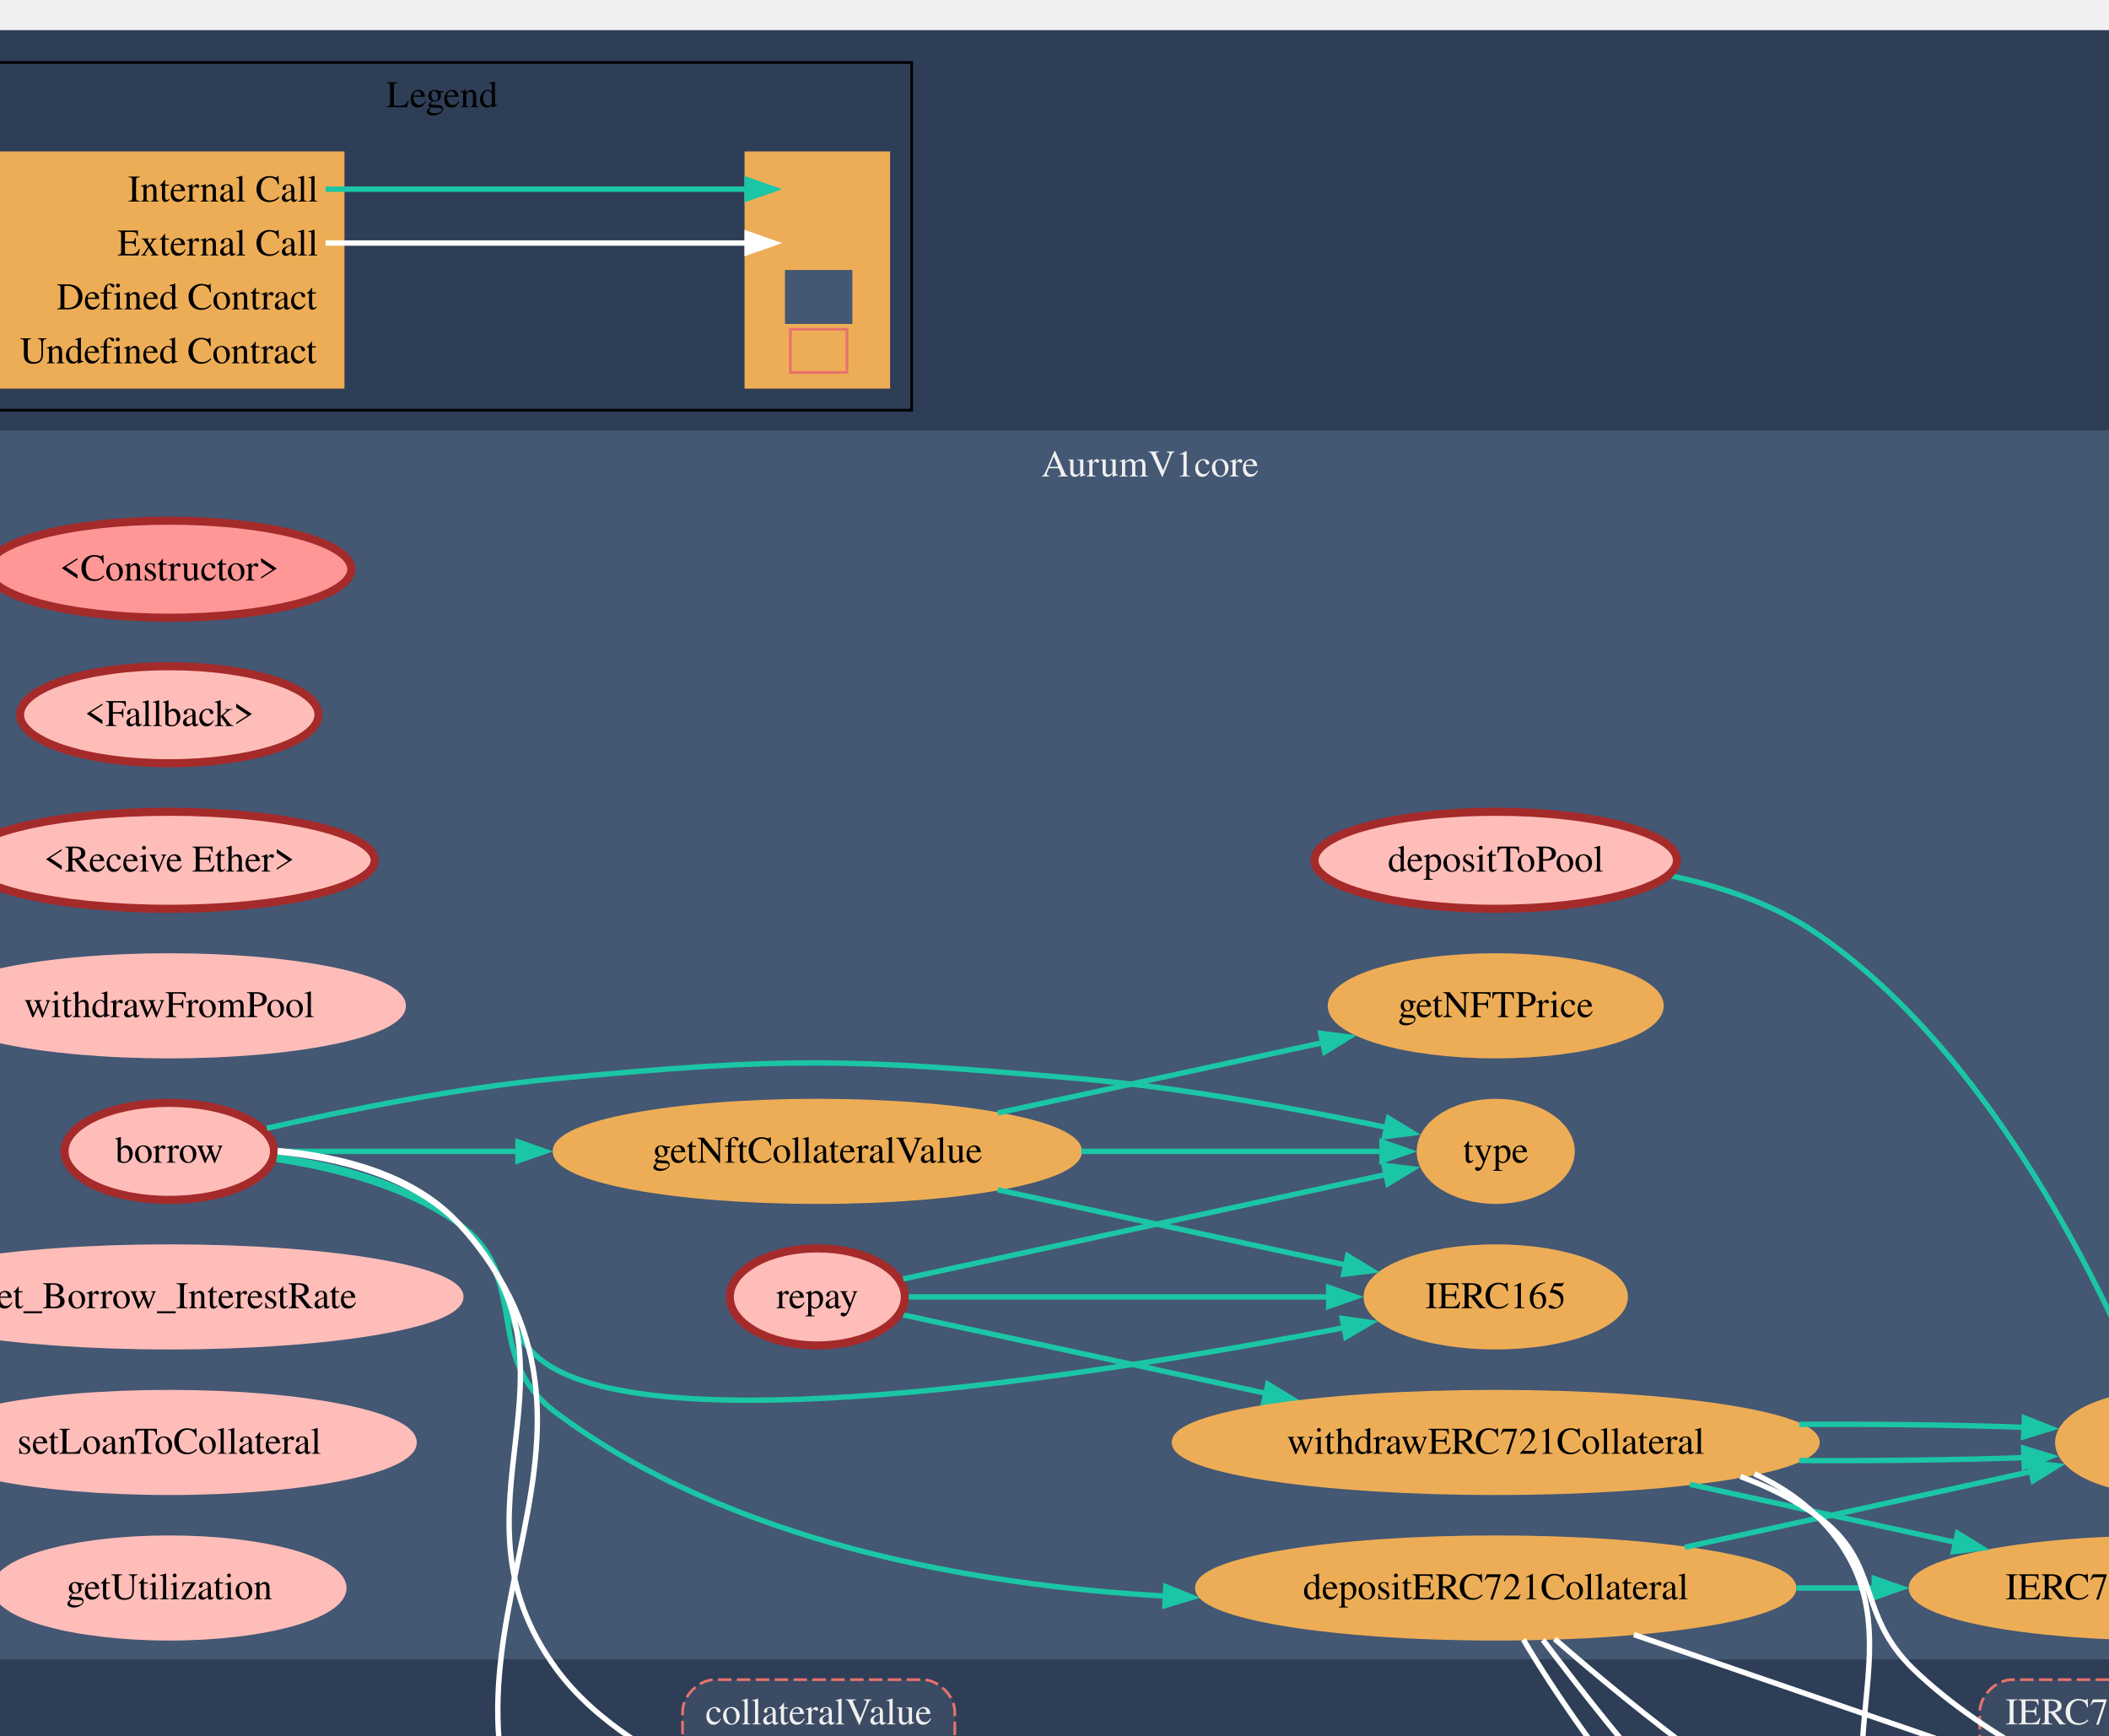
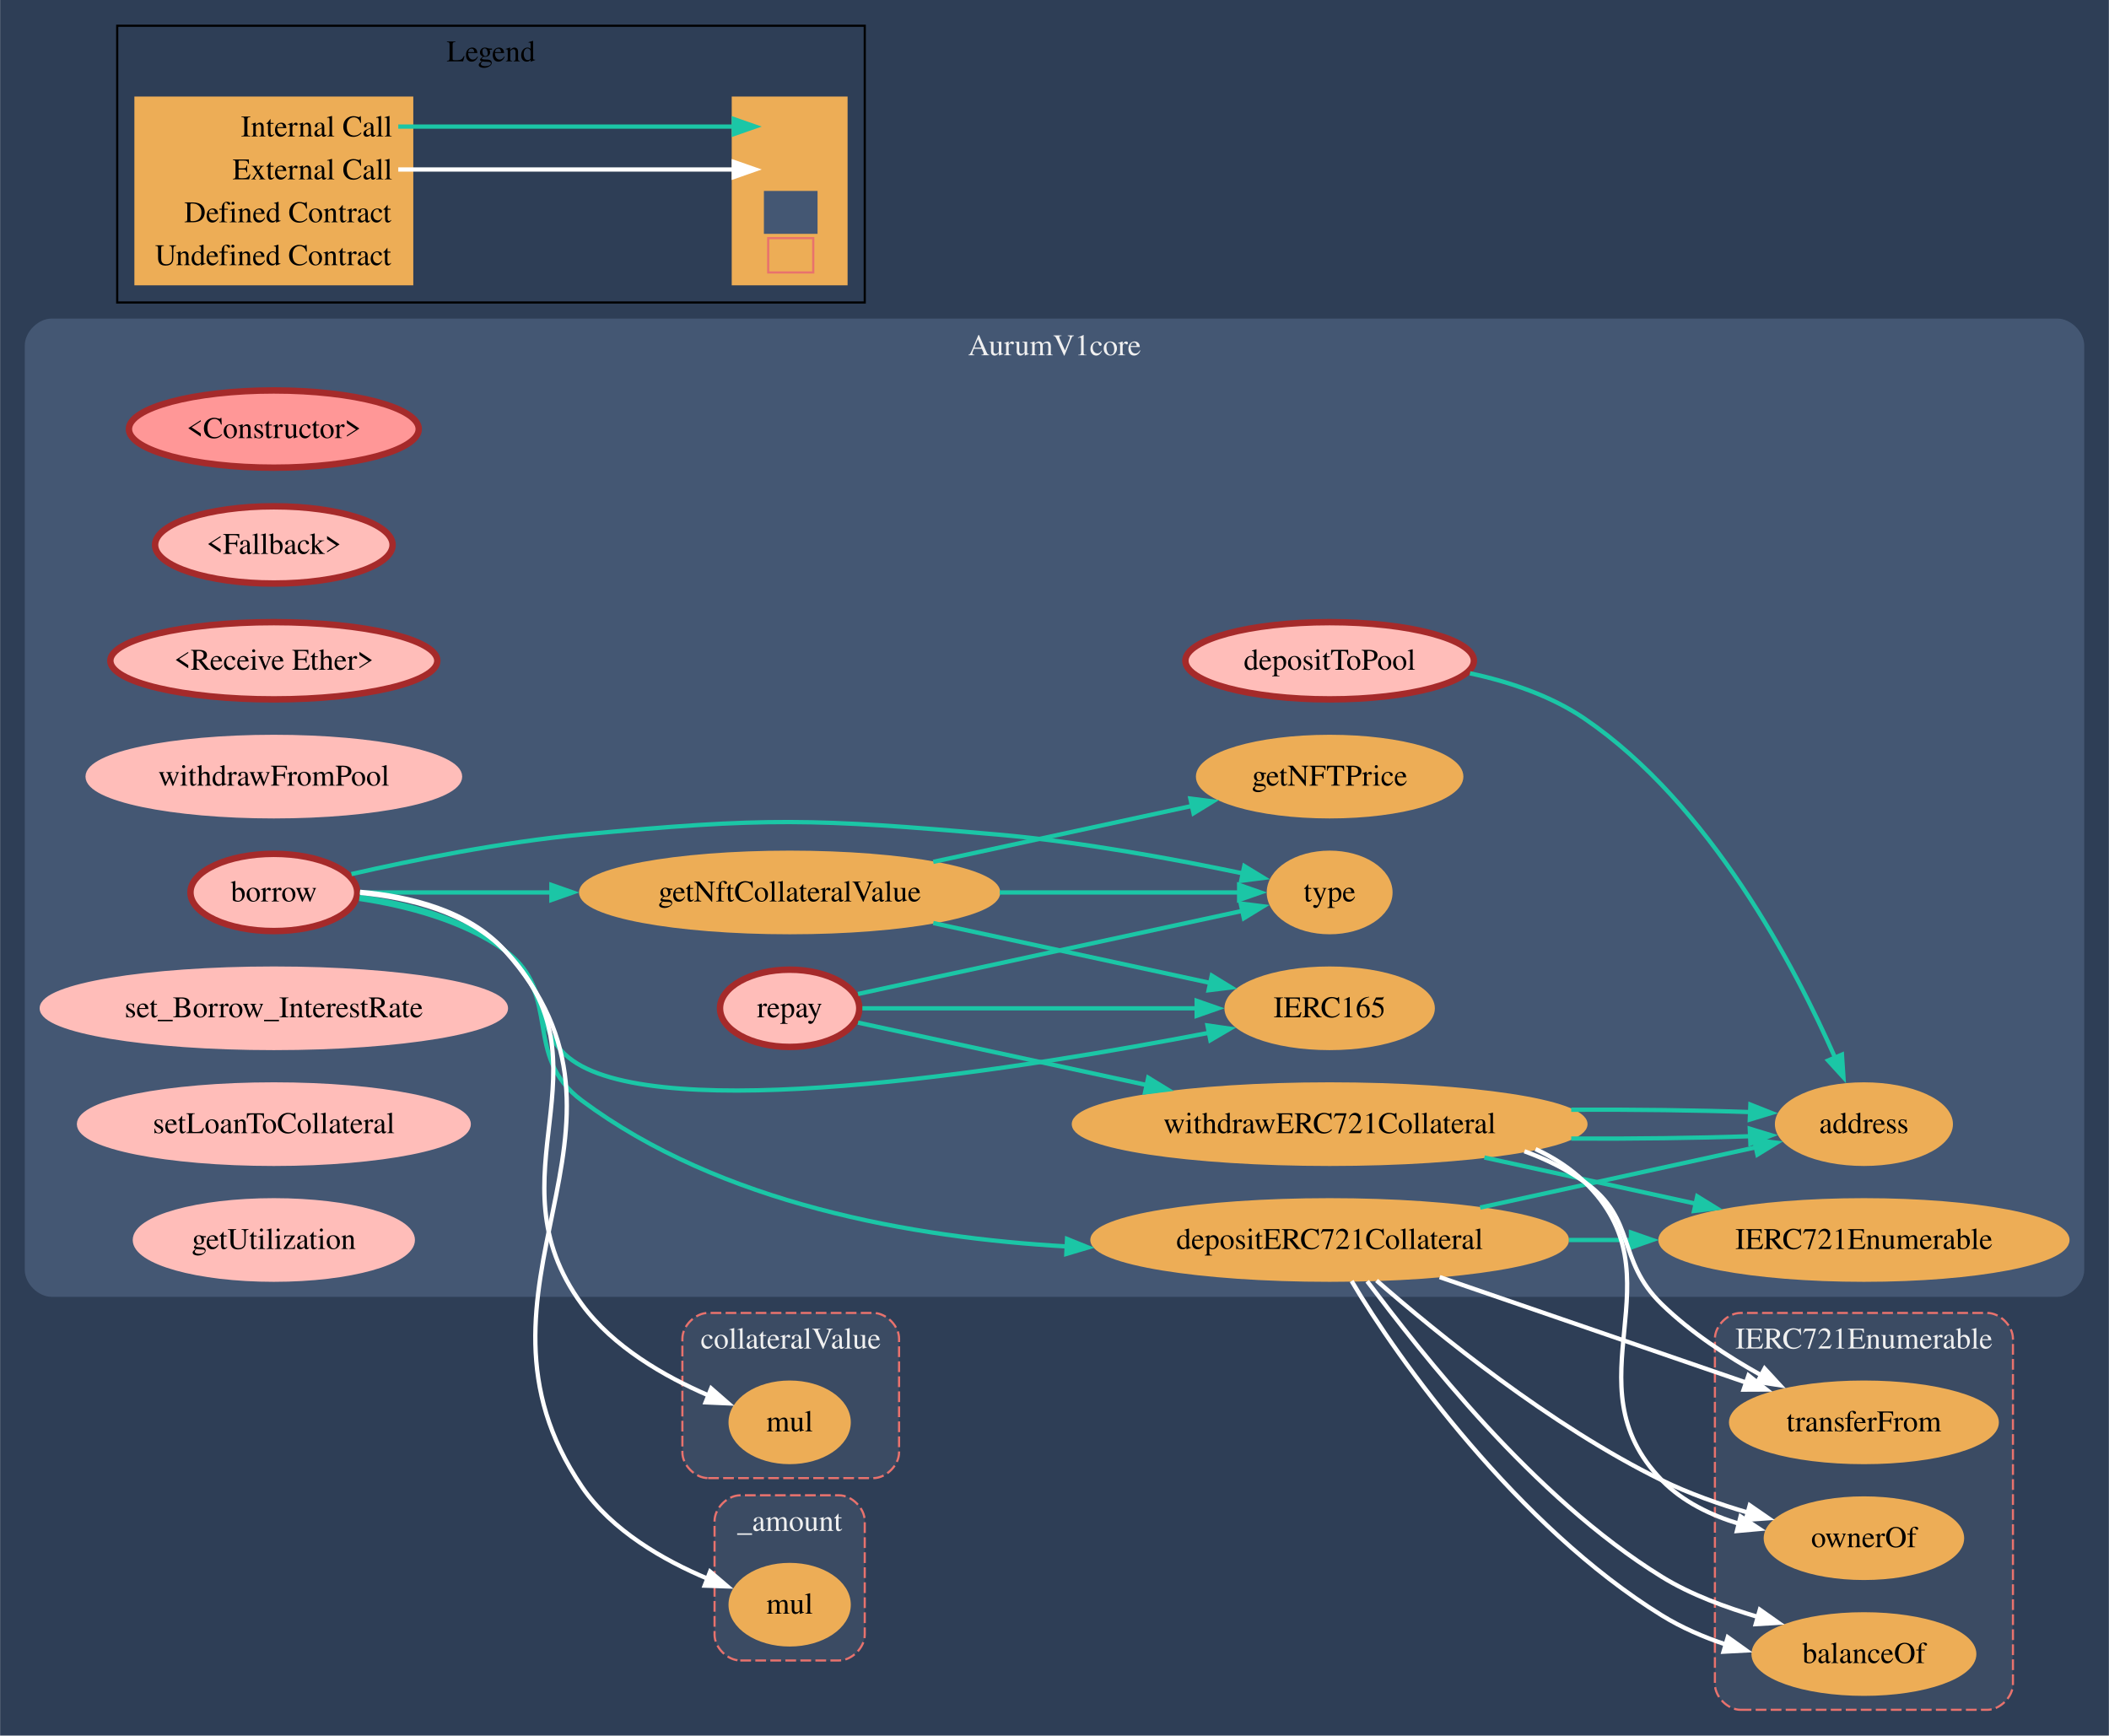
- <svg xmlns="http://www.w3.org/2000/svg" width="983pt" height="809pt" viewBox="0.00 0.00 982.89 809">
-   <g id="graph0" class="graph" transform="translate(-76.41658,1025.407) scale(1.256349)" data-name="G">
-     <polygon fill="#2e3e56" stroke="none" points="-4,4 -4,-805 978.89,-805 978.89,4 -4,4" />
+ <svg xmlns="http://www.w3.org/2000/svg" width="983pt" height="809pt" viewBox="0.00 0.00 982.89 809.00">
+   <g id="graph0" class="graph" transform="translate(4,805) scale(1)" data-name="G">
+     <polygon fill="#2e3e56" stroke="none" points="-4,4 -4,-805 978.89,-805 978.89,4 -4,4" style="" />
    <g id="clust1" class="cluster" data-name="clusterAurumV1core">
      <path fill="#445773" stroke="#445773" d="M20,-201C20,-201 954.89,-201 954.89,-201 960.89,-201 966.89,-207 966.89,-213 966.89,-213 966.89,-644 966.89,-644 966.89,-650 960.89,-656 954.89,-656 954.89,-656 20,-656 20,-656 14,-656 8,-650 8,-644 8,-644 8,-213 8,-213 8,-207 14,-201 20,-201" style="" />
      <text text-anchor="middle" x="487.44" y="-639.4" font-family="Times,serif" font-size="14.00" fill="#f0f0f0">AurumV1core</text>
    </g>
    <g id="clust2" class="cluster" data-name="clustercollateralValue">
      <path fill="#3b4b63" stroke="#e8726d" stroke-dasharray="5,2" d="M326,-116C326,-116 403,-116 403,-116 409,-116 415,-122 415,-128 415,-128 415,-181 415,-181 415,-187 409,-193 403,-193 403,-193 326,-193 326,-193 320,-193 314,-187 314,-181 314,-181 314,-128 314,-128 314,-122 320,-116 326,-116" style="" />
      <text text-anchor="middle" x="364.5" y="-176.4" font-family="Times,serif" font-size="14.00" fill="#f0f0f0">collateralValue</text>
    </g>
    <g id="clust3" class="cluster" data-name="cluster_amount">
      <path fill="#3b4b63" stroke="#e8726d" stroke-dasharray="5,2" d="M341,-31C341,-31 387,-31 387,-31 393,-31 399,-37 399,-43 399,-43 399,-96 399,-96 399,-102 393,-108 387,-108 387,-108 341,-108 341,-108 335,-108 329,-102 329,-96 329,-96 329,-43 329,-43 329,-37 335,-31 341,-31" style="" />
      <text text-anchor="middle" x="364" y="-91.4" font-family="Times,serif" font-size="14.00" fill="#f0f0f0">_amount</text>
    </g>
    <g id="clust4" class="cluster" data-name="clusterIERC721Enumerable">
      <path fill="#3b4b63" stroke="#e8726d" stroke-dasharray="5,2" d="M807.26,-8C807.26,-8 922.17,-8 922.17,-8 928.17,-8 934.17,-14 934.17,-20 934.17,-20 934.17,-181 934.17,-181 934.17,-187 928.17,-193 922.17,-193 922.17,-193 807.26,-193 807.26,-193 801.26,-193 795.26,-187 795.26,-181 795.26,-181 795.26,-20 795.26,-20 795.26,-14 801.26,-8 807.26,-8" style="" />
      <text text-anchor="middle" x="864.71" y="-176.4" font-family="Times,serif" font-size="14.00" fill="#f0f0f0">IERC721Enumerable</text>
    </g>
    <g id="clust5" class="cluster" data-name="cluster_01">
      <polygon fill="#2e3e56" stroke="black" points="50.58,-664 50.58,-793 399,-793 399,-664 50.58,-664" style="" />
      <text text-anchor="middle" x="224.79" y="-776.4" font-family="Times,serif" font-size="14.00">Legend</text>
    </g>
    <g id="node1" class="node" pointer-events="visible" data-name="AurumV1core.&lt;Constructor&gt;">
-       <ellipse fill="#ff9797" stroke="brown" stroke-width="3" cx="123.58" cy="-605" rx="67.55" ry="18" />
+       <ellipse fill="#ff9797" stroke="brown" stroke-width="3" cx="123.58" cy="-605" rx="67.55" ry="18" style="" />
      <text text-anchor="middle" x="123.58" y="-600.8" font-family="Times,serif" font-size="14.00">&lt;Constructor&gt;</text>
    </g>
    <g id="node2" class="node" pointer-events="visible" data-name="AurumV1core.&lt;Fallback&gt;">
-       <ellipse fill="#ffbdb9" stroke="brown" stroke-width="3" cx="123.58" cy="-551" rx="55.36" ry="18" />
+       <ellipse fill="#ffbdb9" stroke="brown" stroke-width="3" cx="123.58" cy="-551" rx="55.36" ry="18" style="" />
      <text text-anchor="middle" x="123.58" y="-546.8" font-family="Times,serif" font-size="14.00">&lt;Fallback&gt;</text>
    </g>
    <g id="node3" class="node" pointer-events="visible" data-name="AurumV1core.&lt;Receive Ether&gt;">
-       <ellipse fill="#ffbdb9" stroke="brown" stroke-width="3" cx="123.58" cy="-497" rx="76.21" ry="18" />
+       <ellipse fill="#ffbdb9" stroke="brown" stroke-width="3" cx="123.58" cy="-497" rx="76.21" ry="18" style="" />
      <text text-anchor="middle" x="123.58" y="-492.8" font-family="Times,serif" font-size="14.00">&lt;Receive Ether&gt;</text>
    </g>
-     <g id="edge1" class="edge" data-name="AurumV1core.depositToPool-&gt;AurumV1core.address" data-comment="AurumV1core.depositToPool">
-       <path fill="none" stroke="#1bc6a6" stroke-width="2" d="M681.09,-491.15C699.52,-487.21 718.84,-480.7 734.54,-470 793,-430.16 832.62,-354.34 851.33,-311.84" />
-       <polygon fill="#1bc6a6" stroke="#1bc6a6" stroke-width="2" points="854.47,-313.41 855.17,-302.83 848.03,-310.66 854.47,-313.41" />
-     </g>
    <g id="node4" class="node" pointer-events="visible" data-name="AurumV1core.depositToPool">
-       <ellipse fill="#ffbdb9" stroke="brown" stroke-width="3" cx="615.69" cy="-497" rx="67.24" ry="18" />
+       <ellipse fill="#ffbdb9" stroke="brown" stroke-width="3" cx="615.69" cy="-497" rx="67.24" ry="18" style="" />
      <text text-anchor="middle" x="615.69" y="-492.8" font-family="Times,serif" font-size="14.00">depositToPool</text>
    </g>
    <g id="node14" class="node" pointer-events="visible" data-name="AurumV1core.address">
-       <ellipse fill="#edad56" stroke="#edad56" stroke-width="3" cx="864.71" cy="-281" rx="40" ry="18" />
+       <ellipse fill="#edad56" stroke="#edad56" stroke-width="3" cx="864.71" cy="-281" rx="40" ry="18" style="" />
      <text text-anchor="middle" x="864.71" y="-276.8" font-family="Times,serif" font-size="14.00">address</text>
    </g>
+     <g id="edge1" class="edge" data-name="AurumV1core.depositToPool-&gt;AurumV1core.address">
+       <path fill="none" stroke="#1bc6a6" stroke-width="2" d="M681.09,-491.15C699.52,-487.21 718.84,-480.7 734.54,-470 793,-430.16 832.62,-354.34 851.33,-311.84" style="" />
+       <polygon fill="#1bc6a6" stroke="#1bc6a6" stroke-width="2" points="854.47,-313.41 855.17,-302.83 848.03,-310.66 854.47,-313.41" style="" />
+     </g>
    <g id="node5" class="node" pointer-events="visible" data-name="AurumV1core.withdrawFromPool">
-       <ellipse fill="#ffbdb9" stroke="#ffbdb9" stroke-width="3" cx="123.58" cy="-443" rx="86.29" ry="18" />
+       <ellipse fill="#ffbdb9" stroke="#ffbdb9" stroke-width="3" cx="123.58" cy="-443" rx="86.29" ry="18" style="" />
      <text text-anchor="middle" x="123.58" y="-438.8" font-family="Times,serif" font-size="14.00">withdrawFromPool</text>
    </g>
-     <g id="edge2" class="edge" data-name="AurumV1core.borrow-&gt;AurumV1core.getNftCollateralValue" data-comment="AurumV1core.borrow">
-       <path fill="none" stroke="#1bc6a6" stroke-width="2" d="M163.68,-389C188.23,-389 221.22,-389 253.28,-389" />
-       <polygon fill="#1bc6a6" stroke="#1bc6a6" stroke-width="2" points="252.95,-392.5 262.95,-389 252.95,-385.5 252.95,-392.5" />
-     </g>
    <g id="node6" class="node" pointer-events="visible" data-name="AurumV1core.borrow">
-       <ellipse fill="#ffbdb9" stroke="brown" stroke-width="3" cx="123.58" cy="-389" rx="38.86" ry="18" />
+       <ellipse fill="#ffbdb9" stroke="brown" stroke-width="3" cx="123.58" cy="-389" rx="38.86" ry="18" style="" />
      <text text-anchor="middle" x="123.58" y="-384.8" font-family="Times,serif" font-size="14.00">borrow</text>
    </g>
    <g id="node11" class="node" pointer-events="visible" data-name="AurumV1core.getNftCollateralValue">
-       <ellipse fill="#edad56" stroke="#edad56" stroke-width="3" cx="364" cy="-389" rx="96.68" ry="18" />
+       <ellipse fill="#edad56" stroke="#edad56" stroke-width="3" cx="364" cy="-389" rx="96.68" ry="18" style="" />
      <text text-anchor="middle" x="364" y="-384.8" font-family="Times,serif" font-size="14.00">getNftCollateralValue</text>
    </g>
-     <g id="edge6" class="edge" data-name="AurumV1core.borrow-&gt;AurumV1core.depositERC721Collateral" data-comment="AurumV1core.borrow-&gt;AurumV1core.getNftCollateralValue">
-       <path fill="none" stroke="#1bc6a6" stroke-width="2" d="M163.53,-386.91C185.39,-383.96 212.03,-377.21 231.16,-362 258.53,-340.22 239.1,-312.9 267.16,-292 331.7,-243.91 421.3,-228.03 493.36,-223.98" />
-       <polygon fill="#1bc6a6" stroke="#1bc6a6" stroke-width="2" points="493.29,-227.49 503.12,-223.52 492.96,-220.5 493.29,-227.49" />
+     <g id="edge2" class="edge" data-name="AurumV1core.borrow-&gt;AurumV1core.getNftCollateralValue">
+       <path fill="none" stroke="#1bc6a6" stroke-width="2" d="M163.68,-389C188.23,-389 221.22,-389 253.28,-389" style="" />
+       <polygon fill="#1bc6a6" stroke="#1bc6a6" stroke-width="2" points="252.95,-392.5 262.95,-389 252.95,-385.5 252.95,-392.5" style="" />
    </g>
    <g id="node12" class="node" pointer-events="visible" data-name="AurumV1core.depositERC721Collateral">
-       <ellipse fill="#edad56" stroke="#edad56" stroke-width="3" cx="615.69" cy="-227" rx="110.05" ry="18" />
+       <ellipse fill="#edad56" stroke="#edad56" stroke-width="3" cx="615.69" cy="-227" rx="110.05" ry="18" style="" />
      <text text-anchor="middle" x="615.69" y="-222.8" font-family="Times,serif" font-size="14.00">depositERC721Collateral</text>
    </g>
-     <g id="edge4" class="edge" data-name="AurumV1core.borrow-&gt;AurumV1core.IERC165" data-comment="AurumV1core.borrow-&gt;AurumV1core.depositERC721Collateral">
-       <path fill="none" stroke="#1bc6a6" stroke-width="2" d="M163.41,-386C184.98,-382.75 211.36,-376 231.16,-362 254.71,-345.35 241.72,-321.61 267.16,-308 316.27,-281.71 474.48,-307.2 559.47,-323.59" />
-       <polygon fill="#1bc6a6" stroke="#1bc6a6" stroke-width="2" points="558.75,-327.01 569.23,-325.5 560.09,-320.14 558.75,-327.01" />
+     <g id="edge6" class="edge" data-name="AurumV1core.borrow-&gt;AurumV1core.depositERC721Collateral">
+       <path fill="none" stroke="#1bc6a6" stroke-width="2" d="M163.53,-386.91C185.39,-383.96 212.03,-377.21 231.16,-362 258.53,-340.22 239.1,-312.9 267.16,-292 331.7,-243.91 421.3,-228.03 493.36,-223.98" style="" />
+       <polygon fill="#1bc6a6" stroke="#1bc6a6" stroke-width="2" points="493.29,-227.49 503.12,-223.52 492.96,-220.5 493.29,-227.49" style="" />
    </g>
    <g id="node15" class="node" pointer-events="visible" data-name="AurumV1core.IERC165">
-       <ellipse fill="#edad56" stroke="#edad56" stroke-width="3" cx="615.69" cy="-335" rx="47.54" ry="18" />
+       <ellipse fill="#edad56" stroke="#edad56" stroke-width="3" cx="615.69" cy="-335" rx="47.54" ry="18" style="" />
      <text text-anchor="middle" x="615.69" y="-330.8" font-family="Times,serif" font-size="14.00">IERC165</text>
    </g>
-     <g id="edge5" class="edge" data-name="AurumV1core.borrow-&gt;AurumV1core.type" data-comment="AurumV1core.borrow-&gt;AurumV1core.IERC165">
-       <path fill="none" stroke="#1bc6a6" stroke-width="2" d="M159.76,-397.57C188.46,-404.09 230.16,-412.53 267.16,-416 352.86,-424.04 375.08,-423.47 460.84,-416 500.2,-412.57 544.59,-404.3 575.53,-397.81" />
-       <polygon fill="#1bc6a6" stroke="#1bc6a6" stroke-width="2" points="575.91,-401.31 584.96,-395.79 574.45,-394.46 575.91,-401.31" />
+     <g id="edge4" class="edge" data-name="AurumV1core.borrow-&gt;AurumV1core.IERC165">
+       <path fill="none" stroke="#1bc6a6" stroke-width="2" d="M163.41,-386C184.98,-382.75 211.36,-376 231.16,-362 254.71,-345.35 241.72,-321.61 267.16,-308 316.27,-281.71 474.48,-307.2 559.47,-323.59" style="" />
+       <polygon fill="#1bc6a6" stroke="#1bc6a6" stroke-width="2" points="558.75,-327.01 569.23,-325.5 560.09,-320.14 558.75,-327.01" style="" />
    </g>
    <g id="node16" class="node" pointer-events="visible" data-name="AurumV1core.type">
-       <ellipse fill="#edad56" stroke="#edad56" stroke-width="3" cx="615.69" cy="-389" rx="27.83" ry="18" />
+       <ellipse fill="#edad56" stroke="#edad56" stroke-width="3" cx="615.69" cy="-389" rx="27.83" ry="18" style="" />
      <text text-anchor="middle" x="615.69" y="-384.8" font-family="Times,serif" font-size="14.00">type</text>
    </g>
-     <g id="edge3" class="edge" data-name="AurumV1core.borrow-&gt;collateralValue.mul" data-comment="AurumV1core.borrow-&gt;AurumV1core.type">
-       <path fill="none" stroke="white" stroke-width="2" d="M163.82,-388.8C186.48,-386.57 213.84,-379.9 231.16,-362 283.34,-308.05 222.79,-257.55 267.16,-197 281.71,-177.14 305.76,-163.36 326.13,-154.57" />
-       <polygon fill="white" stroke="white" stroke-width="2" points="327.43,-157.82 335.41,-150.85 324.83,-151.32 327.43,-157.82" />
+     <g id="edge5" class="edge" data-name="AurumV1core.borrow-&gt;AurumV1core.type">
+       <path fill="none" stroke="#1bc6a6" stroke-width="2" d="M159.76,-397.57C188.46,-404.09 230.16,-412.53 267.16,-416 352.86,-424.04 375.08,-423.47 460.84,-416 500.2,-412.57 544.59,-404.3 575.53,-397.81" style="" />
+       <polygon fill="#1bc6a6" stroke="#1bc6a6" stroke-width="2" points="575.91,-401.31 584.96,-395.79 574.45,-394.46 575.91,-401.31" style="" />
    </g>
    <g id="node19" class="node" pointer-events="visible" data-name="collateralValue.mul">
-       <ellipse fill="#edad56" stroke="#edad56" stroke-width="3" cx="364" cy="-142" rx="27" ry="18" />
+       <ellipse fill="#edad56" stroke="#edad56" stroke-width="3" cx="364" cy="-142" rx="27" ry="18" style="" />
      <text text-anchor="middle" x="364" y="-137.8" font-family="Times,serif" font-size="14.00">mul</text>
    </g>
-     <g id="edge7" class="edge" data-name="AurumV1core.borrow-&gt;_amount.mul" data-comment="AurumV1core.borrow-&gt;collateralValue.mul">
-       <path fill="none" stroke="white" stroke-width="2" d="M163.77,-389.29C186.7,-387.27 214.36,-380.66 231.16,-362 306.25,-278.56 204.1,-204.88 267.16,-112 281.05,-91.53 305.27,-77.73 325.88,-69.07" />
-       <polygon fill="white" stroke="white" stroke-width="2" points="326.93,-72.41 334.99,-65.53 324.4,-65.89 326.93,-72.41" />
+     <g id="edge3" class="edge" data-name="AurumV1core.borrow-&gt;collateralValue.mul">
+       <path fill="none" stroke="white" stroke-width="2" d="M163.82,-388.8C186.48,-386.57 213.84,-379.9 231.16,-362 283.34,-308.05 222.79,-257.55 267.16,-197 281.71,-177.14 305.76,-163.36 326.13,-154.57" style="" />
+       <polygon fill="white" stroke="white" stroke-width="2" points="327.43,-157.82 335.41,-150.85 324.83,-151.32 327.43,-157.82" style="" />
    </g>
    <g id="node20" class="node" pointer-events="visible" data-name="_amount.mul">
-       <ellipse fill="#edad56" stroke="#edad56" stroke-width="3" cx="364" cy="-57" rx="27" ry="18" />
+       <ellipse fill="#edad56" stroke="#edad56" stroke-width="3" cx="364" cy="-57" rx="27" ry="18" style="" />
      <text text-anchor="middle" x="364" y="-52.8" font-family="Times,serif" font-size="14.00">mul</text>
    </g>
-     <g id="edge10" class="edge" data-name="AurumV1core.repay-&gt;AurumV1core.withdrawERC721Collateral" data-comment="AurumV1core.repay">
-       <path fill="none" stroke="#1bc6a6" stroke-width="2" d="M395.86,-328.32C429.33,-321.09 484.18,-309.22 530.59,-299.19" />
-       <polygon fill="#1bc6a6" stroke="#1bc6a6" stroke-width="2" points="531.13,-302.65 540.16,-297.12 529.65,-295.81 531.13,-302.65" />
+     <g id="edge7" class="edge" data-name="AurumV1core.borrow-&gt;_amount.mul">
+       <path fill="none" stroke="white" stroke-width="2" d="M163.77,-389.29C186.7,-387.27 214.36,-380.66 231.16,-362 306.25,-278.56 204.1,-204.88 267.16,-112 281.05,-91.53 305.27,-77.73 325.88,-69.07" style="" />
+       <polygon fill="white" stroke="white" stroke-width="2" points="326.93,-72.41 334.99,-65.53 324.4,-65.89 326.93,-72.41" style="" />
    </g>
    <g id="node7" class="node" pointer-events="visible" data-name="AurumV1core.repay">
-       <ellipse fill="#ffbdb9" stroke="brown" stroke-width="3" cx="364" cy="-335" rx="32.46" ry="18" />
+       <ellipse fill="#ffbdb9" stroke="brown" stroke-width="3" cx="364" cy="-335" rx="32.46" ry="18" style="" />
      <text text-anchor="middle" x="364" y="-330.8" font-family="Times,serif" font-size="14.00">repay</text>
    </g>
-     <g id="edge8" class="edge" data-name="AurumV1core.repay-&gt;AurumV1core.IERC165" data-comment="AurumV1core.withdrawERC721Collateral">
-       <path fill="none" stroke="#1bc6a6" stroke-width="2" d="M397.9,-335C437.44,-335 504.6,-335 553.72,-335" />
-       <polygon fill="#1bc6a6" stroke="#1bc6a6" stroke-width="2" points="553.71,-338.5 563.71,-335 553.71,-331.5 553.71,-338.5" />
-     </g>
    <g id="node13" class="node" pointer-events="visible" data-name="AurumV1core.withdrawERC721Collateral">
-       <ellipse fill="#edad56" stroke="#edad56" stroke-width="3" cx="615.69" cy="-281" rx="118.7" ry="18" />
+       <ellipse fill="#edad56" stroke="#edad56" stroke-width="3" cx="615.69" cy="-281" rx="118.7" ry="18" style="" />
      <text text-anchor="middle" x="615.69" y="-276.8" font-family="Times,serif" font-size="14.00">withdrawERC721Collateral</text>
    </g>
-     <g id="edge9" class="edge" data-name="AurumV1core.repay-&gt;AurumV1core.type" data-comment="AurumV1core.repay-&gt;AurumV1core.withdrawERC721Collateral">
-       <path fill="none" stroke="#1bc6a6" stroke-width="2" d="M395.86,-341.68C441.14,-351.47 525.55,-369.72 575.26,-380.47" />
-       <polygon fill="#1bc6a6" stroke="#1bc6a6" stroke-width="2" points="574.23,-383.83 584.74,-382.52 575.71,-376.99 574.23,-383.83" />
-     </g>
-     <g id="node8" class="node" pointer-events="visible" data-name="AurumV1core.set_Borrow_InterestRate" data-comment="AurumV1core.getUtilization">
-       <ellipse fill="#ffbdb9" stroke="#ffbdb9" stroke-width="3" cx="123.58" cy="-335" rx="107.66" ry="18" />
+     <g id="edge10" class="edge" data-name="AurumV1core.repay-&gt;AurumV1core.withdrawERC721Collateral">
+       <path fill="none" stroke="#1bc6a6" stroke-width="2" d="M395.86,-328.32C429.33,-321.09 484.18,-309.22 530.59,-299.19" style="" />
+       <polygon fill="#1bc6a6" stroke="#1bc6a6" stroke-width="2" points="531.13,-302.65 540.16,-297.12 529.65,-295.81 531.13,-302.65" style="" />
+     </g>
+     <g id="edge8" class="edge" data-name="AurumV1core.repay-&gt;AurumV1core.IERC165">
+       <path fill="none" stroke="#1bc6a6" stroke-width="2" d="M397.9,-335C437.44,-335 504.6,-335 553.72,-335" style="" />
+       <polygon fill="#1bc6a6" stroke="#1bc6a6" stroke-width="2" points="553.71,-338.5 563.71,-335 553.71,-331.5 553.71,-338.5" style="" />
+     </g>
+     <g id="edge9" class="edge" data-name="AurumV1core.repay-&gt;AurumV1core.type">
+       <path fill="none" stroke="#1bc6a6" stroke-width="2" d="M395.86,-341.68C441.14,-351.47 525.55,-369.72 575.26,-380.47" style="" />
+       <polygon fill="#1bc6a6" stroke="#1bc6a6" stroke-width="2" points="574.23,-383.83 584.74,-382.52 575.71,-376.99 574.23,-383.83" style="" />
+     </g>
+     <g id="node8" class="node" pointer-events="visible" data-name="AurumV1core.set_Borrow_InterestRate">
+       <ellipse fill="#ffbdb9" stroke="#ffbdb9" stroke-width="3" cx="123.58" cy="-335" rx="107.66" ry="18" style="" />
      <text text-anchor="middle" x="123.58" y="-330.8" font-family="Times,serif" font-size="14.00">set_Borrow_InterestRate</text>
    </g>
-     <g id="node9" class="node" pointer-events="visible" data-name="AurumV1core.setLoanToCollateral" data-comment="AurumV1core.getUtilization">
-       <ellipse fill="#ffbdb9" stroke="#ffbdb9" stroke-width="3" cx="123.58" cy="-281" rx="90.32" ry="18" />
+     <g id="node9" class="node" pointer-events="visible" data-name="AurumV1core.setLoanToCollateral">
+       <ellipse fill="#ffbdb9" stroke="#ffbdb9" stroke-width="3" cx="123.58" cy="-281" rx="90.32" ry="18" style="" />
      <text text-anchor="middle" x="123.58" y="-276.8" font-family="Times,serif" font-size="14.00">setLoanToCollateral</text>
    </g>
    <g id="node10" class="node" pointer-events="visible" data-name="AurumV1core.getUtilization">
-       <ellipse fill="#ffbdb9" stroke="#ffbdb9" stroke-width="3" cx="123.58" cy="-227" rx="64.27" ry="18" />
+       <ellipse fill="#ffbdb9" stroke="#ffbdb9" stroke-width="3" cx="123.58" cy="-227" rx="64.27" ry="18" style="" />
      <text text-anchor="middle" x="123.58" y="-222.8" font-family="Times,serif" font-size="14.00">getUtilization</text>
    </g>
    <g id="edge12" class="edge" data-name="AurumV1core.getNftCollateralValue-&gt;AurumV1core.IERC165">
-       <path fill="none" stroke="#1bc6a6" stroke-width="2" d="M430.93,-374.74C471.3,-366.01 522.33,-354.97 560.37,-346.75" />
-       <polygon fill="#1bc6a6" stroke="#1bc6a6" stroke-width="2" points="560.75,-350.25 569.78,-344.71 559.27,-343.41 560.75,-350.25" />
+       <path fill="none" stroke="#1bc6a6" stroke-width="2" d="M430.93,-374.74C471.3,-366.01 522.33,-354.97 560.37,-346.75" style="" />
+       <polygon fill="#1bc6a6" stroke="#1bc6a6" stroke-width="2" points="560.75,-350.25 569.78,-344.71 559.27,-343.41 560.75,-350.25" style="" />
    </g>
    <g id="edge13" class="edge" data-name="AurumV1core.getNftCollateralValue-&gt;AurumV1core.type">
-       <path fill="none" stroke="#1bc6a6" stroke-width="2" d="M461.89,-389C500.65,-389 543.19,-389 573.52,-389" />
-       <polygon fill="#1bc6a6" stroke="#1bc6a6" stroke-width="2" points="573.51,-392.5 583.51,-389 573.51,-385.5 573.51,-392.5" />
+       <path fill="none" stroke="#1bc6a6" stroke-width="2" d="M461.89,-389C500.65,-389 543.19,-389 573.52,-389" style="" />
+       <polygon fill="#1bc6a6" stroke="#1bc6a6" stroke-width="2" points="573.51,-392.5 583.51,-389 573.51,-385.5 573.51,-392.5" style="" />
    </g>
    <g id="node17" class="node" pointer-events="visible" data-name="AurumV1core.getNFTPrice">
-       <ellipse fill="#edad56" stroke="#edad56" stroke-width="3" cx="615.69" cy="-443" rx="60.84" ry="18" />
+       <ellipse fill="#edad56" stroke="#edad56" stroke-width="3" cx="615.69" cy="-443" rx="60.84" ry="18" style="" />
      <text text-anchor="middle" x="615.69" y="-438.8" font-family="Times,serif" font-size="14.00">getNFTPrice</text>
    </g>
    <g id="edge11" class="edge" data-name="AurumV1core.getNftCollateralValue-&gt;AurumV1core.getNFTPrice">
-       <path fill="none" stroke="#1bc6a6" stroke-width="2" d="M430.93,-403.26C468.28,-411.34 514.76,-421.39 551.63,-429.36" />
-       <polygon fill="#1bc6a6" stroke="#1bc6a6" stroke-width="2" points="550.77,-432.76 561.28,-431.45 552.25,-425.91 550.77,-432.76" />
+       <path fill="none" stroke="#1bc6a6" stroke-width="2" d="M430.93,-403.26C468.28,-411.34 514.76,-421.39 551.63,-429.36" style="" />
+       <polygon fill="#1bc6a6" stroke="#1bc6a6" stroke-width="2" points="550.77,-432.76 561.28,-431.45 552.25,-425.91 550.77,-432.76" style="" />
    </g>
    <g id="edge19" class="edge" data-name="AurumV1core.depositERC721Collateral-&gt;AurumV1core.address">
-       <path fill="none" stroke="#1bc6a6" stroke-width="2" d="M685.83,-242.11C726.81,-251.07 777.78,-262.21 814.64,-270.27" />
-       <polygon fill="#1bc6a6" stroke="#1bc6a6" stroke-width="2" points="813.57,-273.62 824.09,-272.34 815.07,-266.78 813.57,-273.62" />
+       <path fill="none" stroke="#1bc6a6" stroke-width="2" d="M685.83,-242.11C726.81,-251.07 777.78,-262.21 814.64,-270.27" style="" />
+       <polygon fill="#1bc6a6" stroke="#1bc6a6" stroke-width="2" points="813.57,-273.62 824.09,-272.34 815.07,-266.78 813.57,-273.62" style="" />
    </g>
    <g id="node18" class="node" pointer-events="visible" data-name="AurumV1core.IERC721Enumerable">
-       <ellipse fill="#edad56" stroke="#edad56" stroke-width="3" cx="864.71" cy="-227" rx="94.34" ry="18" />
+       <ellipse fill="#edad56" stroke="#edad56" stroke-width="3" cx="864.71" cy="-227" rx="94.34" ry="18" style="" />
      <text text-anchor="middle" x="864.71" y="-222.8" font-family="Times,serif" font-size="14.00">IERC721Enumerable</text>
    </g>
    <g id="edge14" class="edge" data-name="AurumV1core.depositERC721Collateral-&gt;AurumV1core.IERC721Enumerable">
-       <path fill="none" stroke="#1bc6a6" stroke-width="2" d="M727.2,-227C736.82,-227 746.56,-227 756.16,-227" />
-       <polygon fill="#1bc6a6" stroke="#1bc6a6" stroke-width="2" points="756.12,-230.5 766.12,-227 756.12,-223.5 756.12,-230.5" />
+       <path fill="none" stroke="#1bc6a6" stroke-width="2" d="M727.2,-227C736.82,-227 746.56,-227 756.16,-227" style="" />
+       <polygon fill="#1bc6a6" stroke="#1bc6a6" stroke-width="2" points="756.12,-230.5 766.12,-227 756.12,-223.5 756.12,-230.5" style="" />
    </g>
    <g id="node21" class="node" pointer-events="visible" data-name="IERC721Enumerable.balanceOf">
-       <ellipse fill="#edad56" stroke="#edad56" stroke-width="3" cx="864.71" cy="-34" rx="50.92" ry="18" />
+       <ellipse fill="#edad56" stroke="#edad56" stroke-width="3" cx="864.71" cy="-34" rx="50.92" ry="18" style="" />
      <text text-anchor="middle" x="864.71" y="-29.8" font-family="Times,serif" font-size="14.00">balanceOf</text>
    </g>
    <g id="edge15" class="edge" data-name="AurumV1core.depositERC721Collateral-&gt;IERC721Enumerable.balanceOf">
-       <path fill="none" stroke="white" stroke-width="2" d="M625.95,-207.86C647.37,-171.37 703.65,-93.26 770.54,-52 779.71,-46.34 790.11,-41.83 800.56,-38.38" />
-       <polygon fill="white" stroke="white" stroke-width="2" points="801.26,-41.82 809.88,-35.66 799.29,-35.1 801.26,-41.82" />
+       <path fill="none" stroke="white" stroke-width="2" d="M625.95,-207.86C647.37,-171.37 703.65,-93.26 770.54,-52 779.71,-46.34 790.11,-41.83 800.56,-38.38" style="" />
+       <polygon fill="white" stroke="white" stroke-width="2" points="801.26,-41.82 809.88,-35.66 799.29,-35.1 801.26,-41.82" style="" />
+     </g>
+     <g id="edge17" class="edge" data-name="AurumV1core.depositERC721Collateral-&gt;IERC721Enumerable.balanceOf">
+       <path fill="none" stroke="white" stroke-width="2" d="M633.19,-207.76C658.45,-174.49 710.18,-107.24 770.54,-70 784.09,-61.64 800.34,-55.77 815.44,-51.25" style="" />
+       <polygon fill="white" stroke="white" stroke-width="2" points="816.21,-54.67 824.87,-48.56 814.29,-47.93 816.21,-54.67" style="" />
    </g>
    <g id="node22" class="node" pointer-events="visible" data-name="IERC721Enumerable.ownerOf">
-       <ellipse fill="#edad56" stroke="#edad56" stroke-width="3" cx="864.71" cy="-88" rx="45.22" ry="18" />
+       <ellipse fill="#edad56" stroke="#edad56" stroke-width="3" cx="864.71" cy="-88" rx="45.22" ry="18" style="" />
      <text text-anchor="middle" x="864.71" y="-83.8" font-family="Times,serif" font-size="14.00">ownerOf</text>
    </g>
    <g id="edge16" class="edge" data-name="AurumV1core.depositERC721Collateral-&gt;IERC721Enumerable.ownerOf">
-       <path fill="none" stroke="white" stroke-width="2" d="M637.56,-208.1C665.79,-183.44 718.62,-140.44 770.54,-115 783.16,-108.82 797.46,-103.79 810.99,-99.83" />
-       <polygon fill="white" stroke="white" stroke-width="2" points="811.5,-103.32 820.22,-97.3 809.65,-96.57 811.5,-103.32" />
-     </g>
-     <g id="edge17" class="edge" data-name="AurumV1core.depositERC721Collateral-&gt;IERC721Enumerable.balanceOf" data-comment="IERC721Enumerable.transferFrom">
-       <path fill="none" stroke="white" stroke-width="2" d="M633.19,-207.76C658.45,-174.49 710.18,-107.24 770.54,-70 784.09,-61.64 800.34,-55.77 815.44,-51.25" />
-       <polygon fill="white" stroke="white" stroke-width="2" points="816.21,-54.67 824.87,-48.56 814.29,-47.93 816.21,-54.67" />
+       <path fill="none" stroke="white" stroke-width="2" d="M637.56,-208.1C665.79,-183.44 718.62,-140.44 770.54,-115 783.16,-108.82 797.46,-103.79 810.99,-99.83" style="" />
+       <polygon fill="white" stroke="white" stroke-width="2" points="811.5,-103.32 820.22,-97.3 809.65,-96.57 811.5,-103.32" style="" />
    </g>
    <g id="node23" class="node" pointer-events="visible" data-name="IERC721Enumerable.transferFrom">
-       <ellipse fill="#edad56" stroke="#edad56" stroke-width="3" cx="864.71" cy="-142" rx="61.41" ry="18" />
+       <ellipse fill="#edad56" stroke="#edad56" stroke-width="3" cx="864.71" cy="-142" rx="61.41" ry="18" style="" />
      <text text-anchor="middle" x="864.71" y="-137.8" font-family="Times,serif" font-size="14.00">transferFrom</text>
    </g>
    <g id="edge18" class="edge" data-name="AurumV1core.depositERC721Collateral-&gt;IERC721Enumerable.transferFrom">
-       <path fill="none" stroke="white" stroke-width="2" d="M666.98,-209.7C708.58,-195.38 767.52,-175.1 810.03,-160.47" />
-       <polygon fill="white" stroke="white" stroke-width="2" points="810.92,-163.87 819.24,-157.3 808.65,-157.25 810.92,-163.87" />
+       <path fill="none" stroke="white" stroke-width="2" d="M666.98,-209.7C708.58,-195.38 767.52,-175.1 810.03,-160.47" style="" />
+       <polygon fill="white" stroke="white" stroke-width="2" points="810.92,-163.87 819.24,-157.3 808.65,-157.25 810.92,-163.87" style="" />
    </g>
    <g id="edge22" class="edge" data-name="AurumV1core.withdrawERC721Collateral-&gt;AurumV1core.address">
-       <path fill="none" stroke="#1bc6a6" stroke-width="2" d="M728.28,-274.28C757.4,-274.14 787.42,-274.51 811.78,-275.38" />
-       <polygon fill="#1bc6a6" stroke="#1bc6a6" stroke-width="2" points="811.52,-278.87 821.66,-275.79 811.81,-271.88 811.52,-278.87" />
+       <path fill="none" stroke="#1bc6a6" stroke-width="2" d="M728.28,-274.28C757.4,-274.14 787.42,-274.51 811.78,-275.38" style="" />
+       <polygon fill="#1bc6a6" stroke="#1bc6a6" stroke-width="2" points="811.52,-278.87 821.66,-275.79 811.81,-271.88 811.52,-278.87" style="" />
+     </g>
+     <g id="edge24" class="edge" data-name="AurumV1core.withdrawERC721Collateral-&gt;AurumV1core.address">
+       <path fill="none" stroke="#1bc6a6" stroke-width="2" d="M728.28,-287.72C757.4,-287.86 787.42,-287.49 811.78,-286.62" style="" />
+       <polygon fill="#1bc6a6" stroke="#1bc6a6" stroke-width="2" points="811.81,-290.12 821.66,-286.21 811.52,-283.13 811.81,-290.12" style="" />
    </g>
    <g id="edge20" class="edge" data-name="AurumV1core.withdrawERC721Collateral-&gt;AurumV1core.IERC721Enumerable">
-       <path fill="none" stroke="#1bc6a6" stroke-width="2" d="M687.81,-265.45C718.62,-258.72 754.78,-250.81 786.28,-243.93" />
-       <polygon fill="#1bc6a6" stroke="#1bc6a6" stroke-width="2" points="787.02,-247.35 796.04,-241.79 785.53,-240.51 787.02,-247.35" />
+       <path fill="none" stroke="#1bc6a6" stroke-width="2" d="M687.81,-265.45C718.62,-258.72 754.78,-250.81 786.28,-243.93" style="" />
+       <polygon fill="#1bc6a6" stroke="#1bc6a6" stroke-width="2" points="787.02,-247.35 796.04,-241.79 785.53,-240.51 787.02,-247.35" style="" />
    </g>
    <g id="edge21" class="edge" data-name="AurumV1core.withdrawERC721Collateral-&gt;IERC721Enumerable.ownerOf">
-       <path fill="none" stroke="white" stroke-width="2" d="M711.67,-269.36C720.09,-265.46 727.92,-260.44 734.54,-254 780.3,-209.52 726.07,-160.77 770.54,-115 780.25,-105.01 793.4,-98.66 806.77,-94.64" />
-       <polygon fill="white" stroke="white" stroke-width="2" points="807.23,-98.13 816.07,-92.3 805.52,-91.34 807.23,-98.13" />
-     </g>
-     <g id="edge24" class="edge" data-name="AurumV1core.withdrawERC721Collateral-&gt;AurumV1core.address" data-comment="AurumV1core.withdrawERC721Collateral-&gt;IERC721Enumerable.transferFrom">
-       <path fill="none" stroke="#1bc6a6" stroke-width="2" d="M728.28,-287.72C757.4,-287.86 787.42,-287.49 811.78,-286.62" />
-       <polygon fill="#1bc6a6" stroke="#1bc6a6" stroke-width="2" points="811.81,-290.12 821.66,-286.21 811.52,-283.13 811.81,-290.12" />
+       <path fill="none" stroke="white" stroke-width="2" d="M711.67,-269.36C720.09,-265.46 727.92,-260.44 734.54,-254 780.3,-209.52 726.07,-160.77 770.54,-115 780.25,-105.01 793.4,-98.66 806.77,-94.64" style="" />
+       <polygon fill="white" stroke="white" stroke-width="2" points="807.23,-98.13 816.07,-92.3 805.52,-91.34 807.23,-98.13" style="" />
    </g>
    <g id="edge23" class="edge" data-name="AurumV1core.withdrawERC721Collateral-&gt;IERC721Enumerable.transferFrom">
-       <path fill="none" stroke="white" stroke-width="2" d="M706.48,-268.36C716.46,-264.7 726.06,-260.01 734.54,-254 758.99,-236.68 749.04,-217.87 770.54,-197 783.99,-183.95 801.11,-172.71 817,-163.87" />
-       <polygon fill="white" stroke="white" stroke-width="2" points="818.43,-167.07 825.61,-159.28 815.13,-160.89 818.43,-167.07" />
+       <path fill="none" stroke="white" stroke-width="2" d="M706.48,-268.36C716.46,-264.7 726.06,-260.01 734.54,-254 758.99,-236.68 749.04,-217.87 770.54,-197 783.99,-183.95 801.11,-172.71 817,-163.87" style="" />
+       <polygon fill="white" stroke="white" stroke-width="2" points="818.43,-167.07 825.61,-159.28 815.13,-160.89 818.43,-167.07" style="" />
    </g>
    <g id="node24" class="node" pointer-events="visible" data-name="key">
-       <polygon fill="#edad56" stroke="none" stroke-width="3" points="188.58,-760 58.58,-760 58.58,-672 188.58,-672 188.58,-760" />
+       <polygon fill="#edad56" stroke="none" stroke-width="3" points="188.58,-760 58.58,-760 58.58,-672 188.58,-672 188.58,-760" style="" />
      <text text-anchor="start" x="108.22" y="-741.4" font-family="Times,serif" font-size="14.00">Internal Call</text>
      <text text-anchor="start" x="104.33" y="-721.4" font-family="Times,serif" font-size="14.00">External Call</text>
      <text text-anchor="start" x="81.78" y="-701.4" font-family="Times,serif" font-size="14.00">Defined Contract</text>
      <text text-anchor="start" x="68.18" y="-681.4" font-family="Times,serif" font-size="14.00">Undefined Contract</text>
    </g>
    <g id="node25" class="node" pointer-events="visible" data-name="key2">
-       <polygon fill="#edad56" stroke="none" stroke-width="3" points="391,-760 337,-760 337,-672 391,-672 391,-760" />
+       <polygon fill="#edad56" stroke="none" stroke-width="3" points="391,-760 337,-760 337,-672 391,-672 391,-760" style="" />
      <text text-anchor="start" x="354" y="-741.4" font-family="Times,serif" font-size="14.00">   </text>
      <text text-anchor="start" x="354" y="-721.4" font-family="Times,serif" font-size="14.00">   </text>
-       <polygon fill="#445773" stroke="none" points="352,-696 352,-716 377,-716 377,-696 352,-696" />
+       <polygon fill="#445773" stroke="none" points="352,-696 352,-716 377,-716 377,-696 352,-696" style="" />
      <text text-anchor="start" x="354" y="-701.4" font-family="Times,serif" font-size="14.00">   </text>
-       <polygon fill="none" stroke="#e8726d" points="354,-678 354,-694 375,-694 375,-678 354,-678" />
+       <polygon fill="none" stroke="#e8726d" points="354,-678 354,-694 375,-694 375,-678 354,-678" style="" />
    </g>
    <g id="edge25" class="edge" data-name="key-&gt;key2">
-       <path fill="none" stroke="#1bc6a6" stroke-width="2" d="M181.58,-746C252.46,-746 273.3,-746 338.32,-746" />
-       <polygon fill="#1bc6a6" stroke="#1bc6a6" stroke-width="2" points="337.97,-749.5 347.97,-746 337.97,-742.5 337.97,-749.5" />
+       <path fill="none" stroke="#1bc6a6" stroke-width="2" d="M181.58,-746C252.46,-746 273.3,-746 338.32,-746" style="" />
+       <polygon fill="#1bc6a6" stroke="#1bc6a6" stroke-width="2" points="337.97,-749.5 347.97,-746 337.97,-742.5 337.97,-749.5" style="" />
    </g>
    <g id="edge26" class="edge" data-name="key-&gt;key2">
-       <path fill="none" stroke="white" stroke-width="2" d="M181.58,-726C252.46,-726 273.3,-726 338.32,-726" />
-       <polygon fill="white" stroke="white" stroke-width="2" points="337.97,-729.5 347.97,-726 337.97,-722.5 337.97,-729.5" />
+       <path fill="none" stroke="white" stroke-width="2" d="M181.58,-726C252.46,-726 273.3,-726 338.32,-726" style="" />
+       <polygon fill="white" stroke="white" stroke-width="2" points="337.97,-729.5 347.97,-726 337.97,-722.5 337.97,-729.5" style="" />
    </g>
  </g>
</svg>
